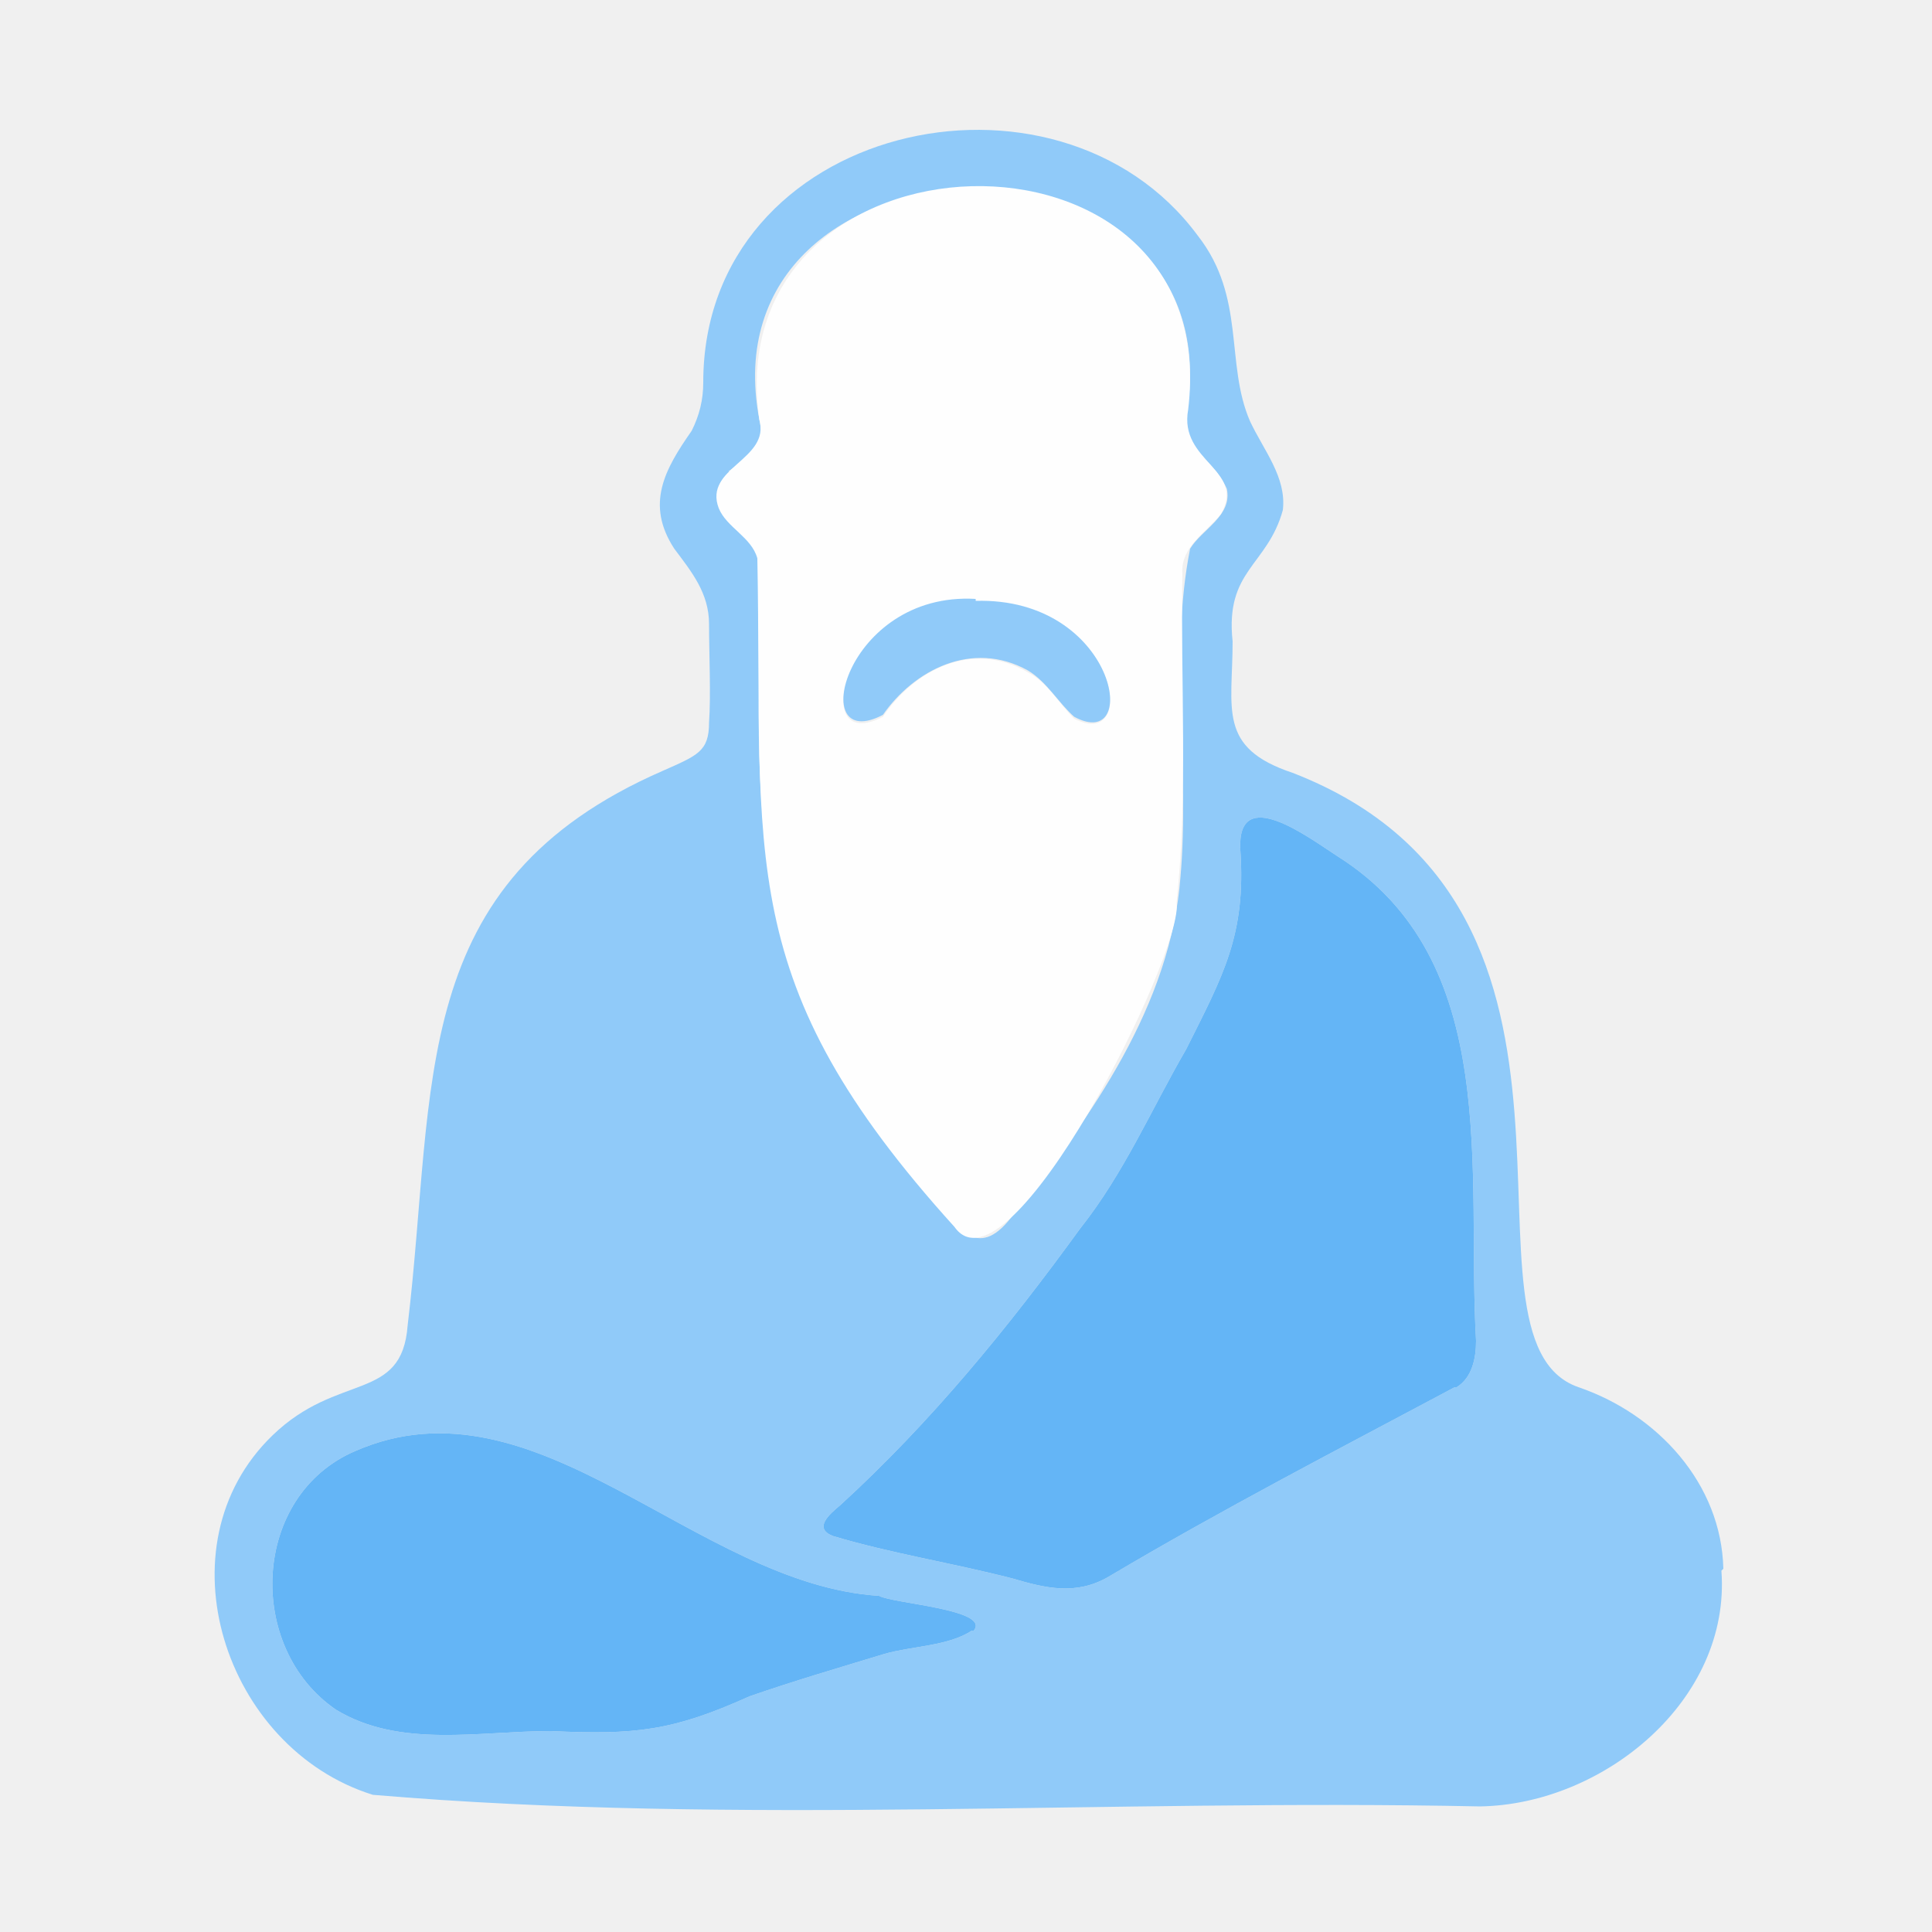
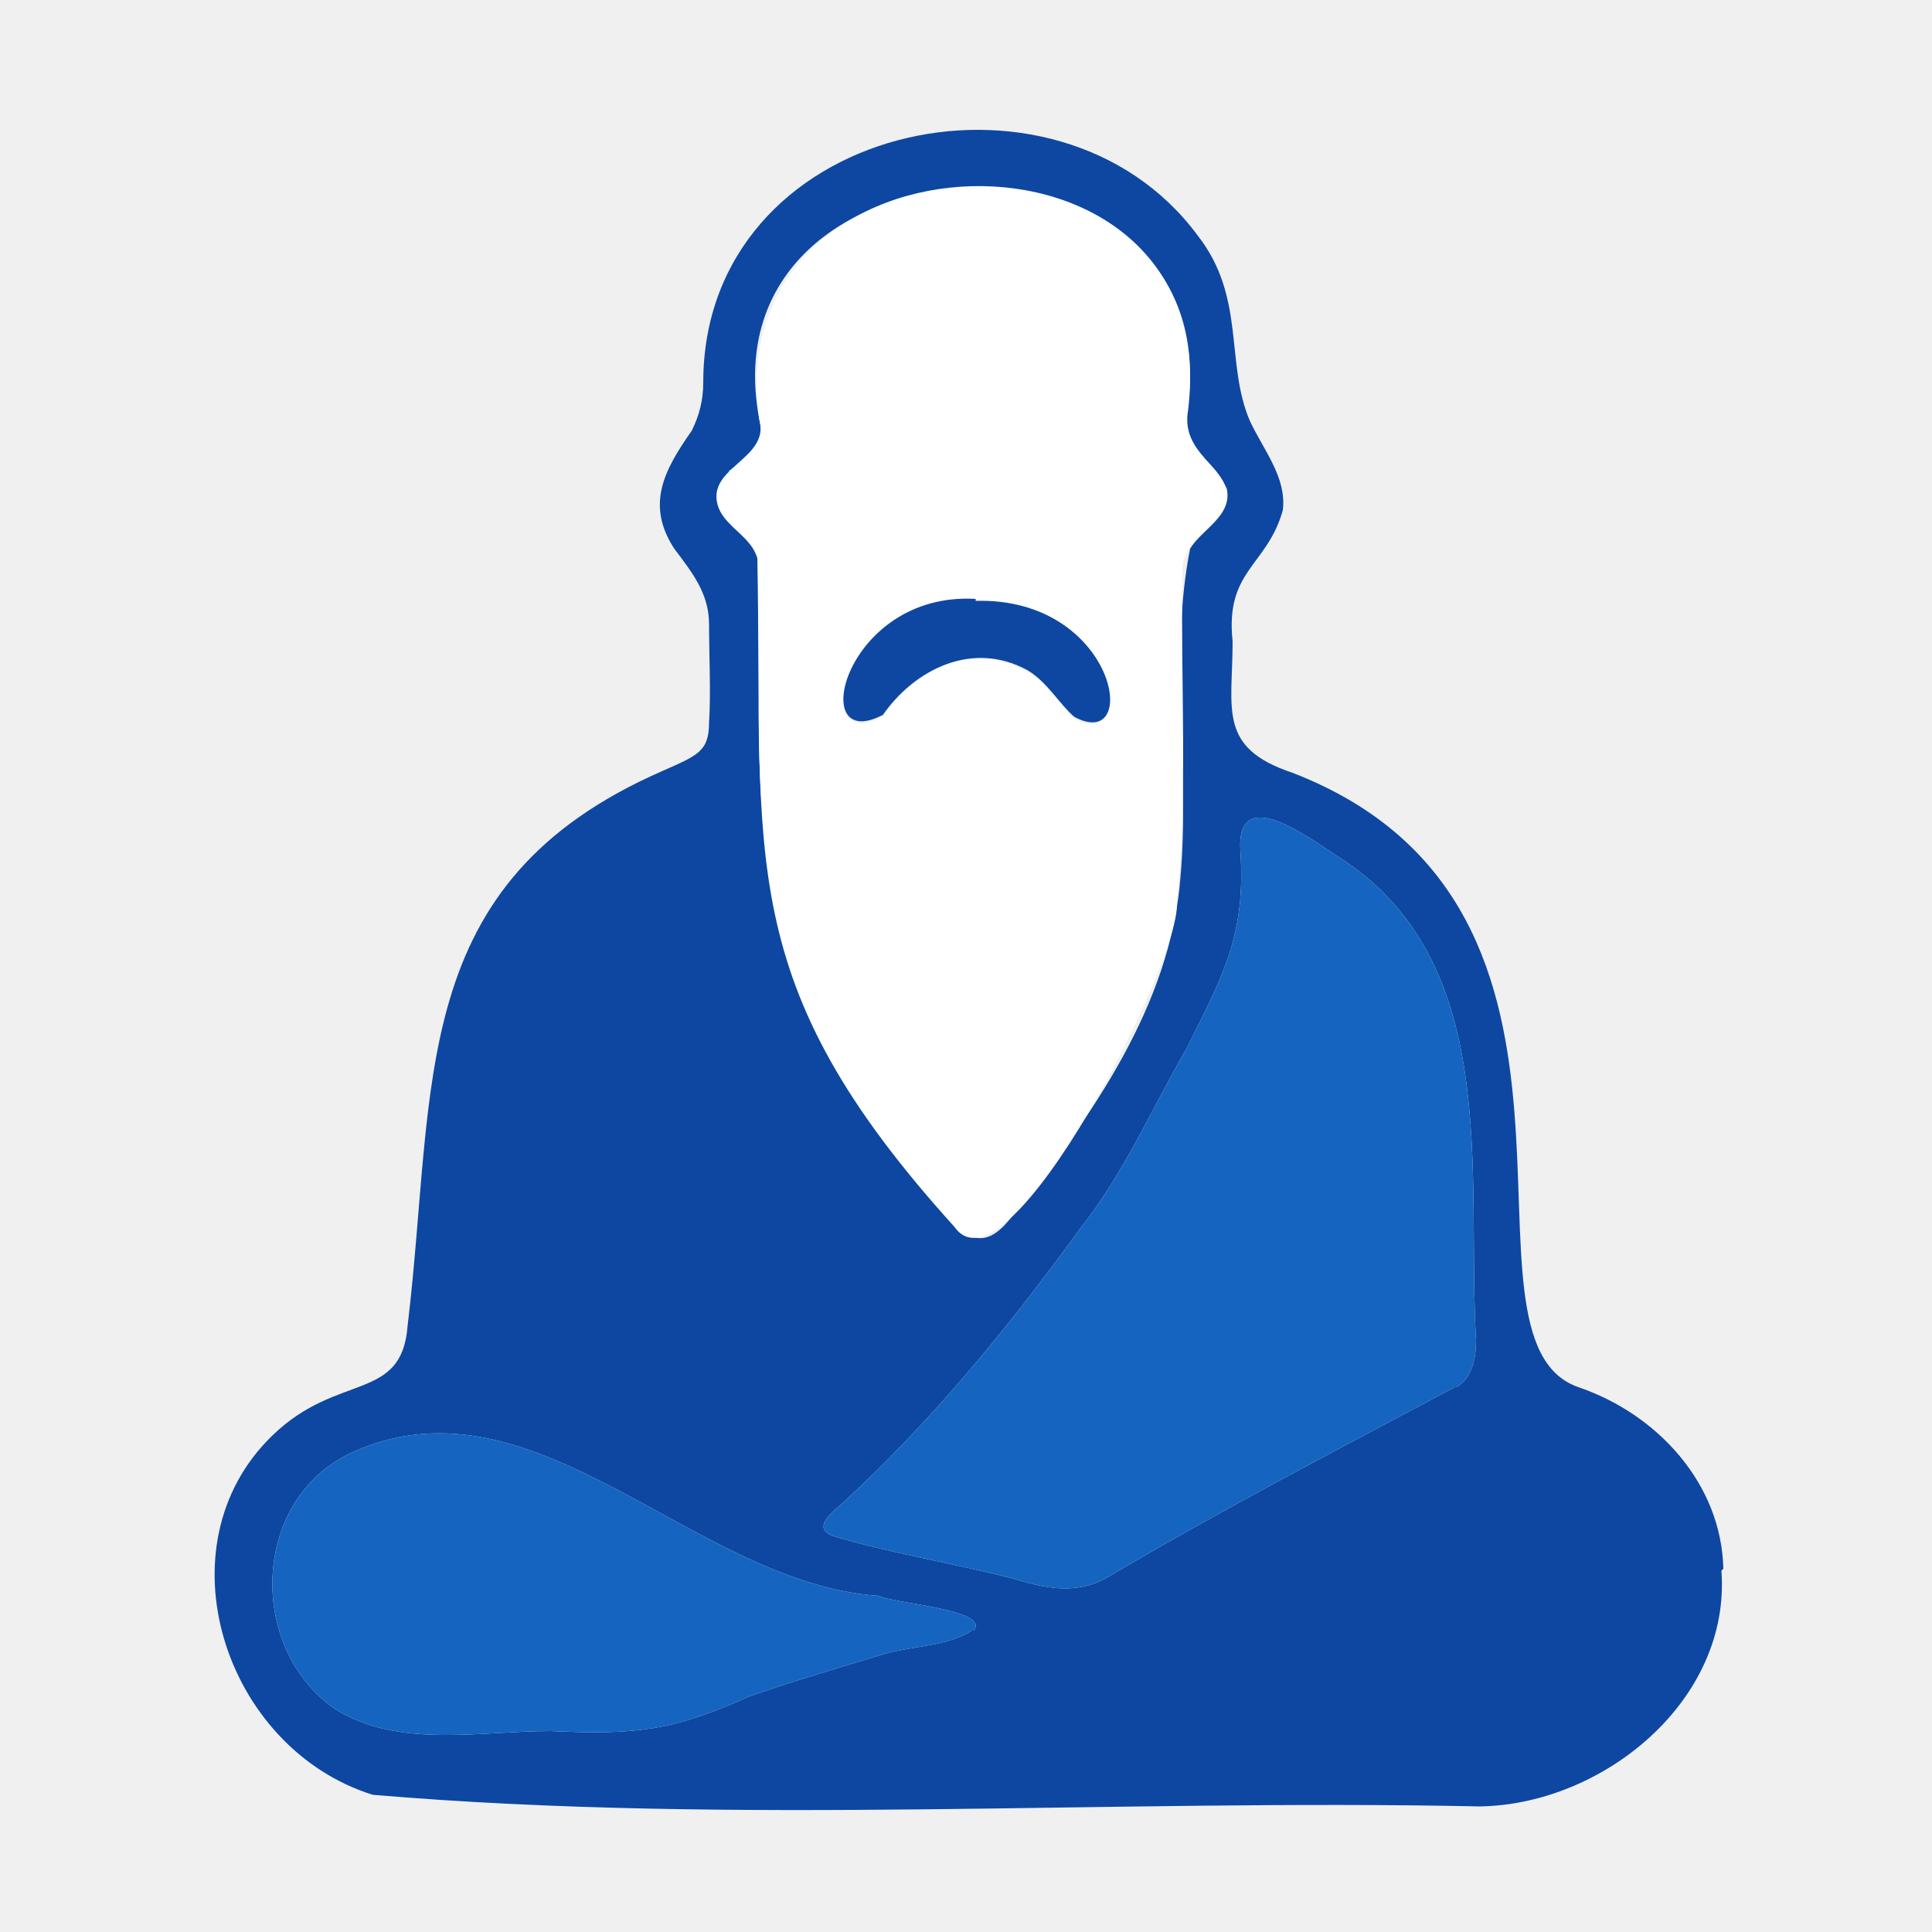
<svg xmlns="http://www.w3.org/2000/svg" version="1.1" viewBox="0 0 100 100">
  <defs>
    <style>
-       .cls-1 {
-         fill: #90caf9;
-       }
- 
-       .cls-2 {
-         fill: #64b5f6;
-       }
- 
-       .cls-3 {
-         fill: #fefefe;
-       }
- 
-       .cls-4 {
-         fill: #919292;
-       }
+       .cls-1 { fill: #0D47A1; }
+       .cls-2 { fill: #1565C0; }
+       .cls-3 { fill: #ffffff; }
+       .cls-4 { fill: #1565C0; }
    </style>
  </defs>
  <g>
    <g id="Layer_1">
      <g>
        <path class="cls-1" d="M89.2,81.2c-.1-4.4-3.4-8-7.5-9.4-7.2-2.5,3.3-24.8-14.8-31.8-3.9-1.3-3.1-3.3-3.1-6.8-.4-3.7,1.8-3.9,2.6-6.8.2-1.7-1-3.1-1.7-4.6-1.3-3-.2-6.4-2.7-9.6-7.3-9.9-25.6-5.8-25.6,7.6,0,.9-.2,1.7-.6,2.5-1.4,2-2.4,3.8-.9,6.1.9,1.2,1.8,2.3,1.8,3.9,0,1.5.1,3.7,0,5.1,0,1.5-.6,1.7-2.4,2.5-13.3,5.8-11.7,16.2-13.2,28.7-.3,4-3.6,2.4-7,5.7-5.9,5.7-2.5,16.2,5.2,18.6,18.9,1.6,38.2.2,57.3.6,6.4-.1,13-5.5,12.5-12.2ZM37.7,24.4c1.2-.9,2-.8,1.6-2.7-2.9-15.3,24.1-16.2,22.2-.8-.5,2.5,1.2,2.6,2,4.4.3,1.4-1.3,2.1-1.9,3.1-1.1,5.5,0,11.4-.5,17-.5,6.6-4.6,12.4-8.6,17.4-1.8,2.5-2.9.9-4.3-.9-9-9.7-9.4-19.1-8.7-31.6,0-1-.2-1.9-1-2.6-1.1-.8-2-2.3-.7-3.3ZM50.3,84.4c-1.2.8-3.1.8-4.5,1.2-2.3.7-4.7,1.4-7,2.2-4,1.8-5.9,2-10.3,1.8-3.7,0-7.8.9-11.1-1.1-4.7-3.2-4.4-11.1,1-13.4,9.4-4.1,17.6,6.9,27.1,7.5.7.4,5.8.7,4.9,1.8ZM75.3,71.8c-6,3.2-12,6.3-17.9,9.8-1.7,1-3.3.6-5,.1-3.1-.8-6.3-1.3-9.3-2.2-1-.4-.2-1.1.4-1.6,4.7-4.3,8.7-9.2,12.4-14.3,2.3-2.9,3.7-6.2,5.5-9.3,1.9-3.8,3.1-5.9,2.8-10.3-.2-3.5,3.6-.6,5,.3,8.6,5.4,6.7,16.4,7.2,25.1,0,.9-.2,1.9-1,2.4Z" />
        <path class="cls-3" d="M60.9,46.7c.4,2.6-8.7,20.8-11.5,16.8-11.5-12.7-9.9-19-10.2-34.6-.3-1.1-1.6-1.6-2-2.6-.8-2.1,2.7-2.5,2.1-4.6-2.2-15.6,24.1-16.4,22.2-.5-.5,2.7,3,3.1,1.7,5.4-.8,1-2.1,1.7-2,3.1-.1,5.7.3,11.4-.3,17ZM50.5,31.1c-6.8-.4-8.8,8.1-4.8,6,1.6-2.4,4.6-4,7.5-2.3,1,.5,1.6,1.6,2.4,2.4,3.5,1.8,2.2-6.3-5.1-6Z" />
        <path class="cls-3" d="M14.4,80.3c0,.2-.1.5,0,.6,0-.1,0-.6.1-.7h0Z" />
        <path class="cls-3" d="M15.8,77.3c-1,1.3-1,1.9,0,0h0Z" />
        <path class="cls-3" d="M15.3,85.9c0,.1.1.3.2.4,0,0-.2-.4-.2-.4Z" />
        <path class="cls-3" d="M51.2,69.9s-.2.2-.2.3c0,0,.2-.2.2-.3Z" />
        <path class="cls-4" d="M69.5,45c0,.2-.2-.2,0-.1,0,0,0,0,0,.1Z" />
        <path class="cls-1" d="M50.5,31.1c7.3-.2,8.6,7.9,5.1,6-.8-.7-1.4-1.8-2.4-2.4-2.9-1.6-5.9,0-7.5,2.3-4,2.1-2-6.4,4.8-6Z" />
      </g>
      <path class="cls-2" d="M50.3,84.4c-1.2.8-3.1.8-4.5,1.2-2.3.7-4.7,1.4-7,2.2-4,1.8-5.9,2-10.3,1.8-3.7,0-7.8.9-11.1-1.1-4.7-3.2-4.4-11.1,1-13.4,9.4-4.1,17.6,6.9,27.1,7.5.7.4,5.8.7,4.9,1.8ZM75.3,71.8c-6,3.2-12,6.3-17.9,9.8-1.7,1-3.3.6-5,.1-3.1-.8-6.3-1.3-9.3-2.2-1-.4-.2-1.1.4-1.6,4.7-4.3,8.7-9.2,12.4-14.3,2.3-2.9,3.7-6.2,5.5-9.3,1.9-3.8,3.1-5.9,2.8-10.3-.2-3.5,3.6-.6,5,.3,8.6,5.4,6.7,16.4,7.2,25.1,0,.9-.2,1.9-1,2.4Z" />
    </g>
  </g>
</svg>
